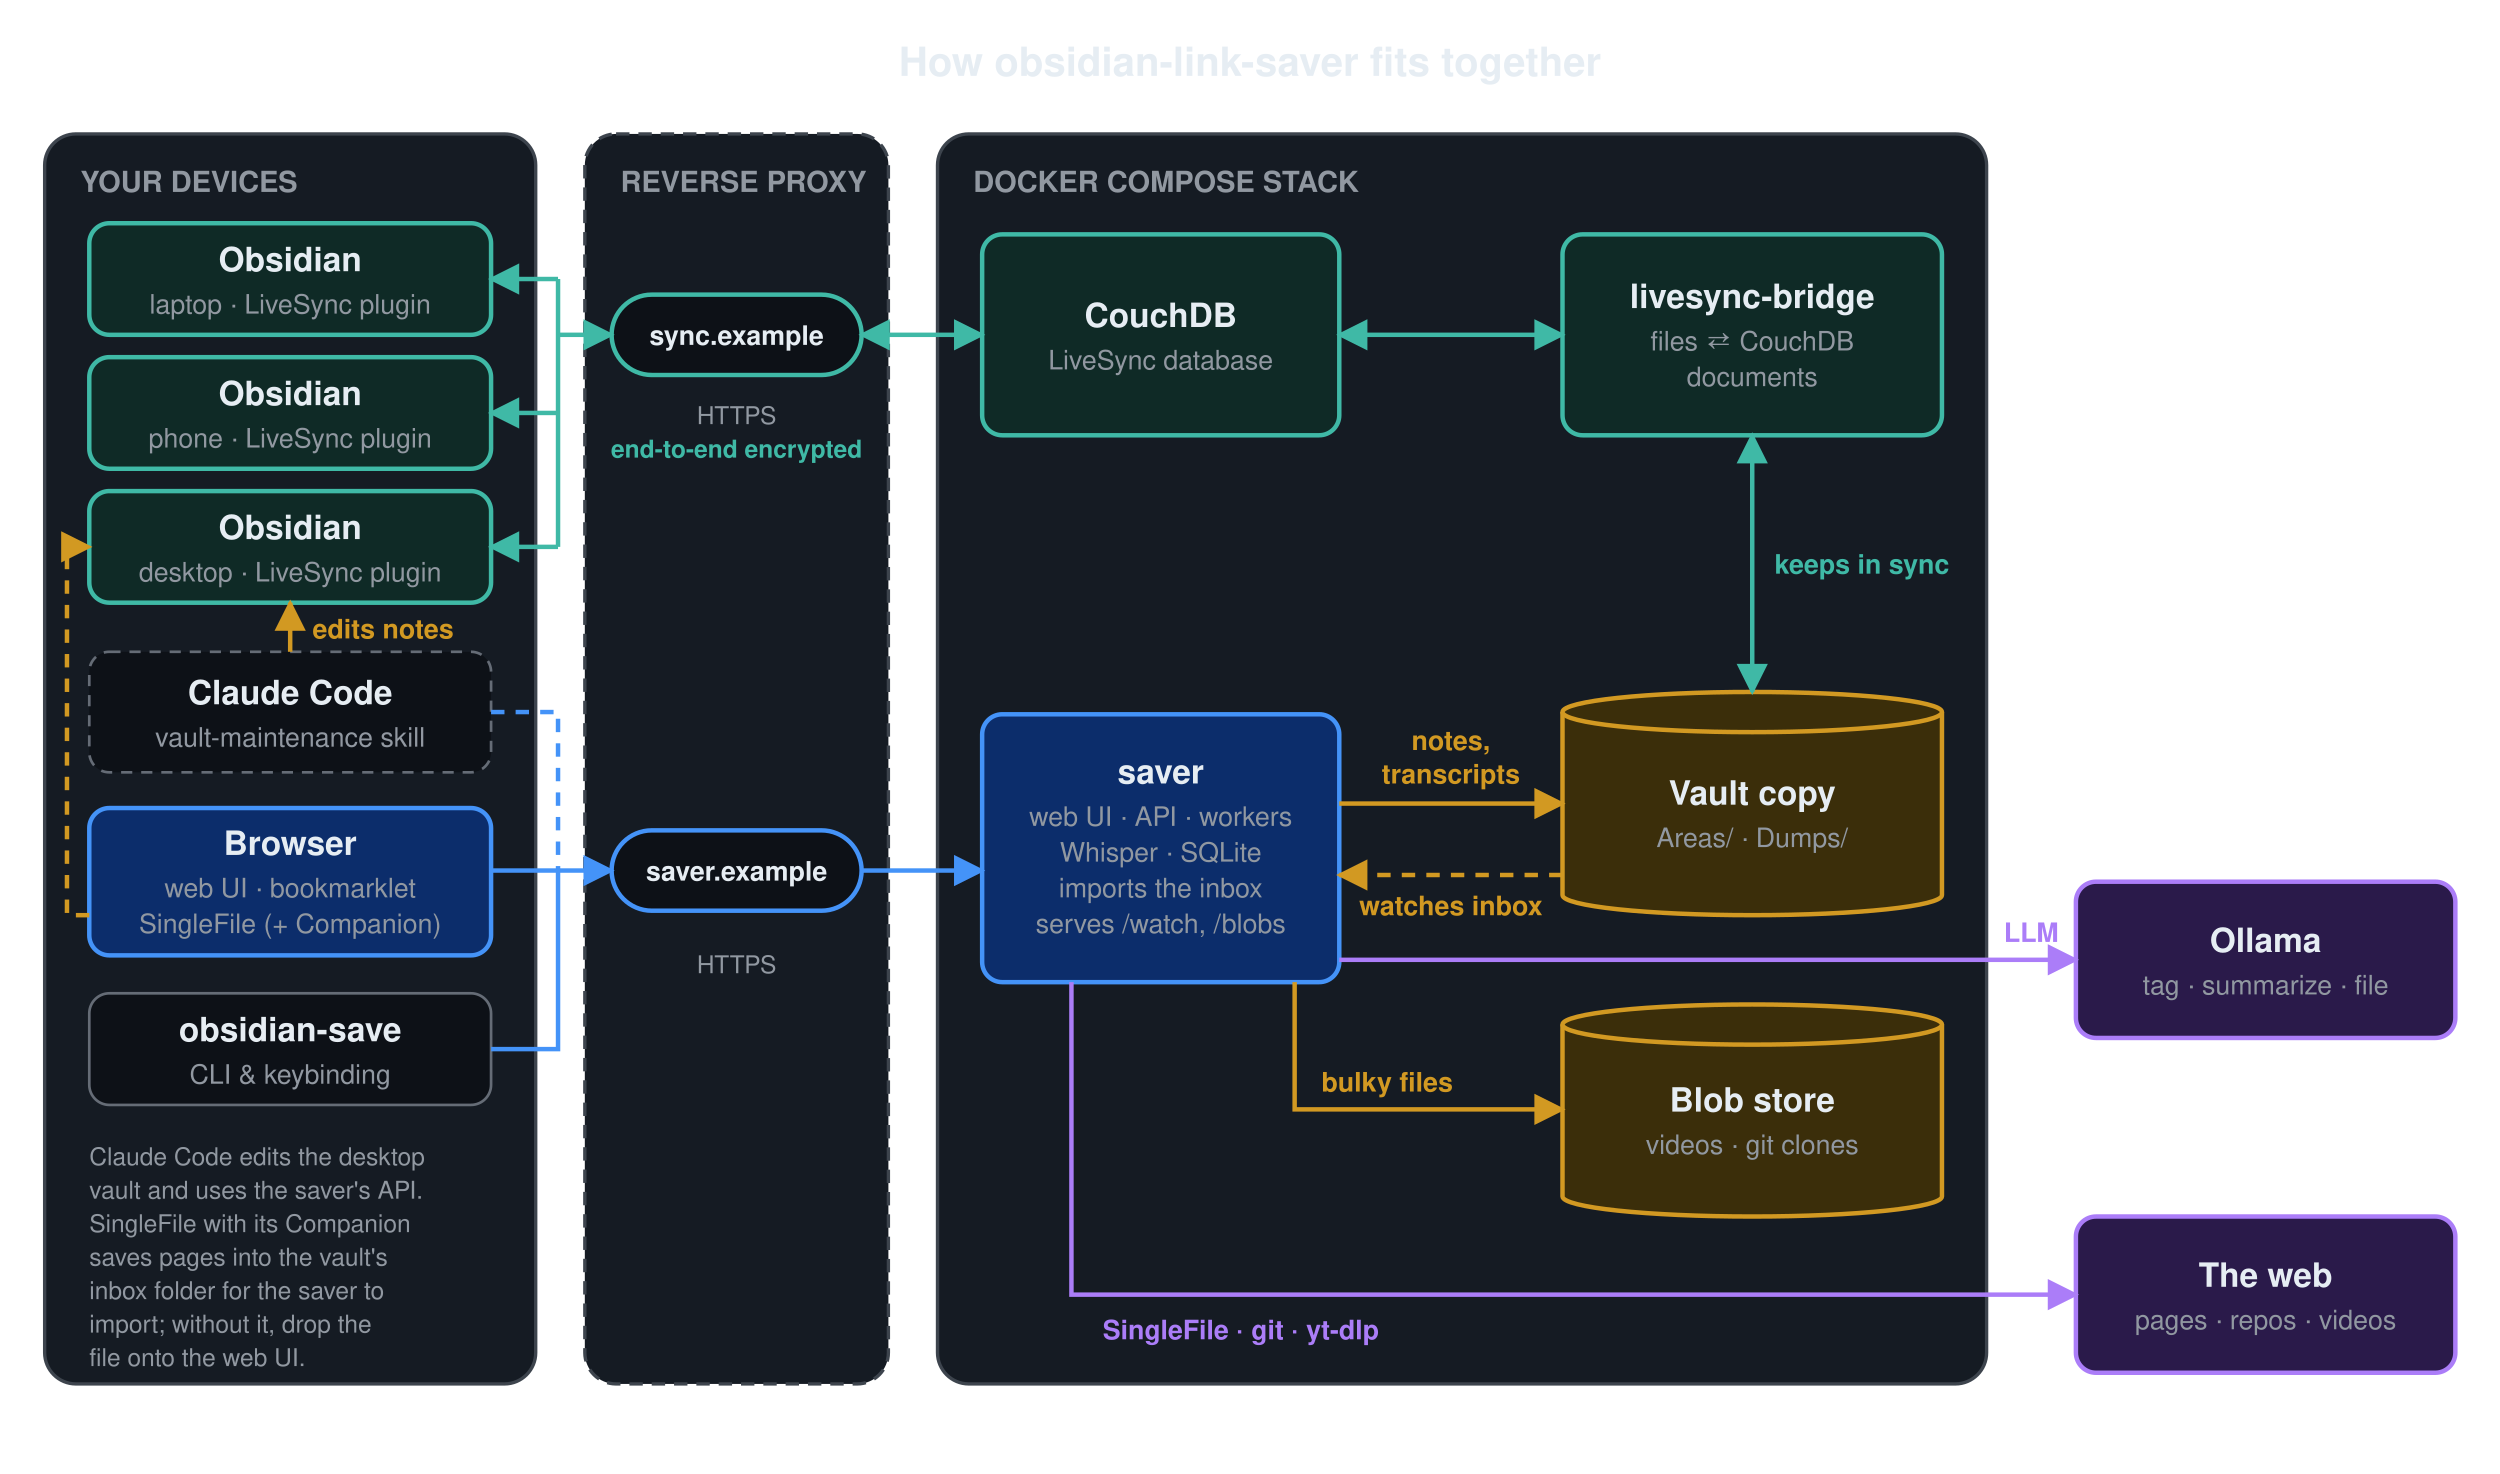
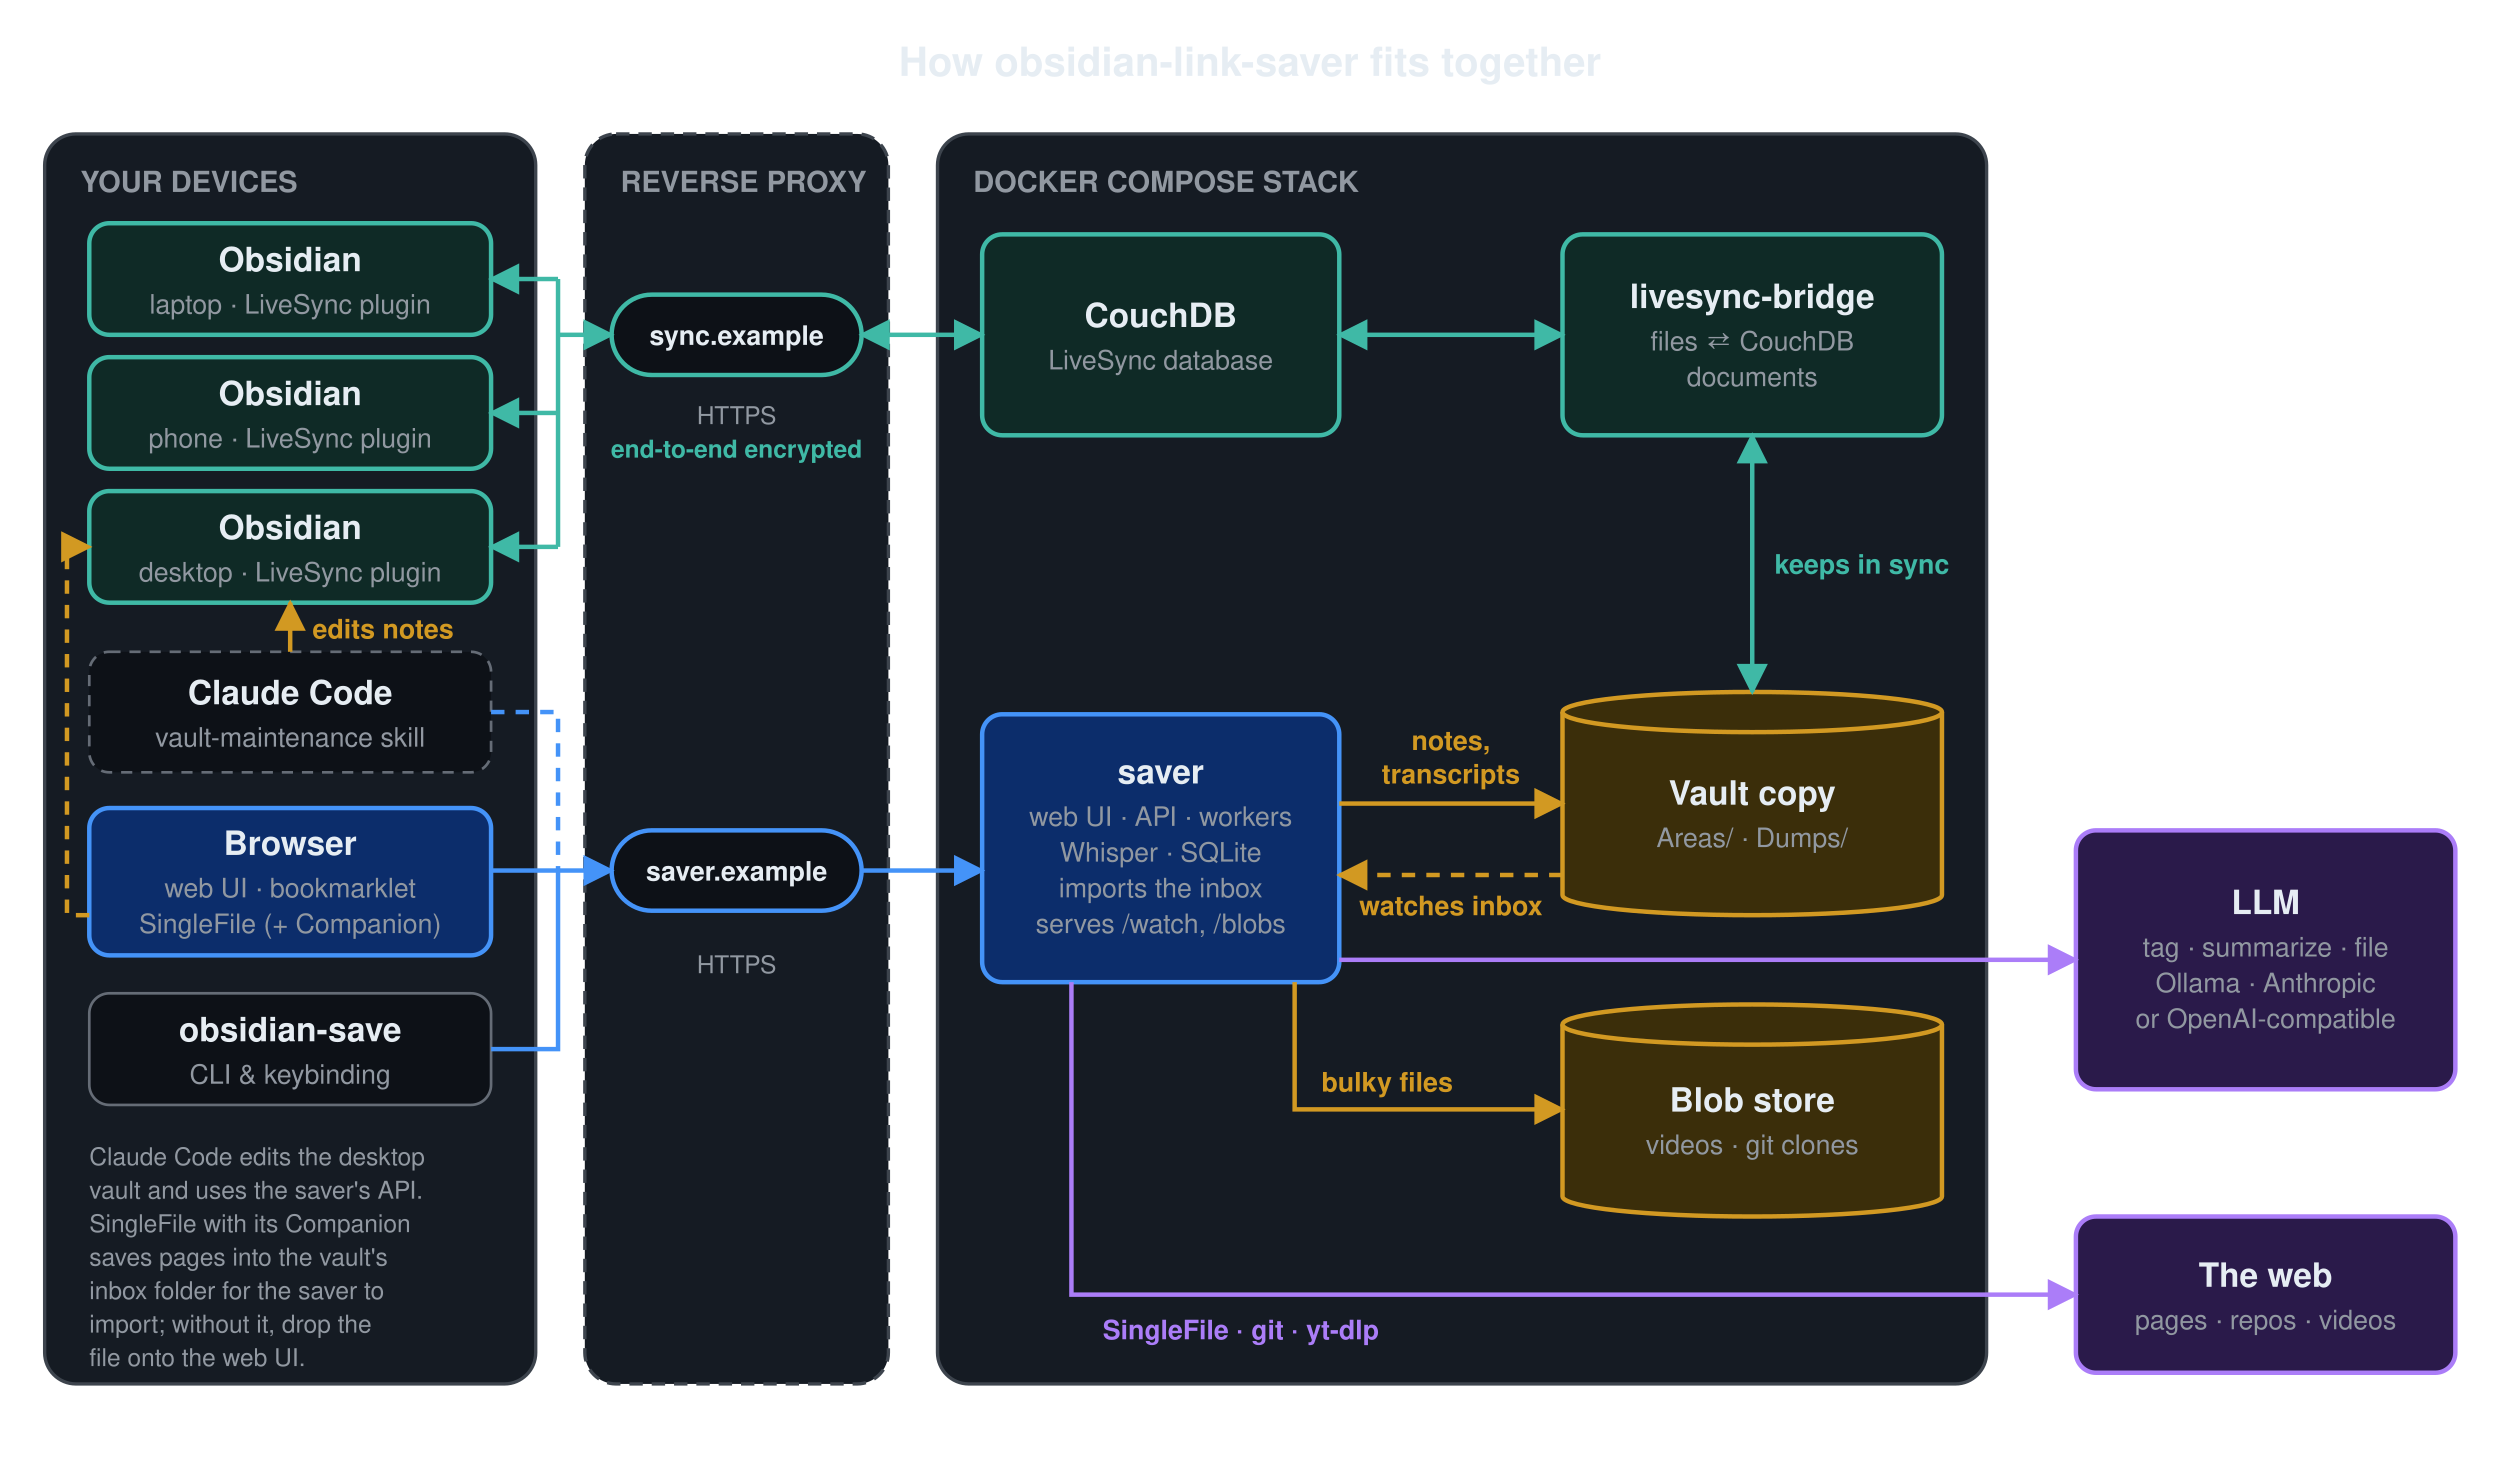
<svg xmlns="http://www.w3.org/2000/svg" width="1120" height="660" viewBox="0 0 1120 660" font-family="-apple-system, BlinkMacSystemFont, 'Segoe UI', Helvetica, Arial, sans-serif" role="img" aria-labelledby="t d">
  <defs>
    <marker id="a-sync" viewBox="0 0 10 10" refX="9" refY="5" markerWidth="7" markerHeight="7" orient="auto-start-reverse">
      <path d="M0,0 L10,5 L0,10 z" fill="#3fb9a6" />
    </marker>
    <marker id="a-save" viewBox="0 0 10 10" refX="9" refY="5" markerWidth="7" markerHeight="7" orient="auto-start-reverse">
      <path d="M0,0 L10,5 L0,10 z" fill="#4493f8" />
    </marker>
    <marker id="a-store" viewBox="0 0 10 10" refX="9" refY="5" markerWidth="7" markerHeight="7" orient="auto-start-reverse">
      <path d="M0,0 L10,5 L0,10 z" fill="#d29922" />
    </marker>
    <marker id="a-ext" viewBox="0 0 10 10" refX="9" refY="5" markerWidth="7" markerHeight="7" orient="auto-start-reverse">
      <path d="M0,0 L10,5 L0,10 z" fill="#ab7df8" />
    </marker>
  </defs>
  <rect x="20" y="60" width="220" height="560" rx="14" fill="#151b23" stroke="#3d444d" stroke-width="1.5" />
  <text x="36" y="86" font-size="13" font-weight="600" fill="#9198a1" text-anchor="start">YOUR DEVICES</text>
  <rect x="262" y="60" width="136" height="560" rx="14" fill="#151b23" stroke="#3d444d" stroke-width="1.5" stroke-dasharray="6 4" />
  <text x="278" y="86" font-size="13" font-weight="600" fill="#9198a1" text-anchor="start">REVERSE PROXY</text>
  <rect x="420" y="60" width="470" height="560" rx="14" fill="#151b23" stroke="#3d444d" stroke-width="1.5" />
  <text x="436" y="86" font-size="13" font-weight="600" fill="#9198a1" text-anchor="start">DOCKER COMPOSE STACK</text>
  <text x="560.0" y="34" font-size="18" font-weight="700" fill="#e6edf3" text-anchor="middle">How obsidian-link-saver fits together</text>
  <rect x="40" y="100" width="180" height="50" rx="9" fill="#0f2a26" stroke="#3fb9a6" stroke-width="2" />
  <text x="130.0" y="121.5" font-size="15" font-weight="600" fill="#e6edf3" text-anchor="middle">Obsidian</text>
  <text x="130.0" y="140.5" font-size="12" font-weight="normal" fill="#9198a1" text-anchor="middle">laptop · LiveSync plugin</text>
  <rect x="40" y="160" width="180" height="50" rx="9" fill="#0f2a26" stroke="#3fb9a6" stroke-width="2" />
  <text x="130.0" y="181.5" font-size="15" font-weight="600" fill="#e6edf3" text-anchor="middle">Obsidian</text>
  <text x="130.0" y="200.5" font-size="12" font-weight="normal" fill="#9198a1" text-anchor="middle">phone · LiveSync plugin</text>
  <rect x="40" y="220" width="180" height="50" rx="9" fill="#0f2a26" stroke="#3fb9a6" stroke-width="2" />
  <text x="130.0" y="241.5" font-size="15" font-weight="600" fill="#e6edf3" text-anchor="middle">Obsidian</text>
  <text x="130.0" y="260.5" font-size="12" font-weight="normal" fill="#9198a1" text-anchor="middle">desktop · LiveSync plugin</text>
  <rect x="40" y="292" width="180" height="54" rx="9" fill="#0d1117" stroke="#656c76" stroke-width="1.2" stroke-dasharray="5 4" />
  <text x="130.0" y="315.5" font-size="15" font-weight="600" fill="#e6edf3" text-anchor="middle">Claude Code</text>
  <text x="130.0" y="334.5" font-size="12" font-weight="normal" fill="#9198a1" text-anchor="middle">vault-maintenance skill</text>
  <rect x="40" y="362" width="180" height="66" rx="9" fill="#0c2d6b" stroke="#4493f8" stroke-width="2" />
  <text x="130.0" y="383.0" font-size="15" font-weight="600" fill="#e6edf3" text-anchor="middle">Browser</text>
  <text x="130.0" y="402.0" font-size="12" font-weight="normal" fill="#9198a1" text-anchor="middle">web UI · bookmarklet</text>
  <text x="130.0" y="418.0" font-size="12" font-weight="normal" fill="#9198a1" text-anchor="middle">SingleFile (+ Companion)</text>
  <rect x="40" y="445" width="180" height="50" rx="9" fill="#0d1117" stroke="#656c76" stroke-width="1.2" />
  <text x="130.0" y="466.5" font-size="15" font-weight="600" fill="#e6edf3" text-anchor="middle">obsidian-save</text>
  <text x="130.0" y="485.5" font-size="12" font-weight="normal" fill="#9198a1" text-anchor="middle">CLI &amp; keybinding</text>
  <text x="40" y="522" font-size="11" font-weight="normal" fill="#9198a1" text-anchor="start">Claude Code edits the desktop</text>
  <text x="40" y="537" font-size="11" font-weight="normal" fill="#9198a1" text-anchor="start">vault and uses the saver's API.</text>
  <text x="40" y="552" font-size="11" font-weight="normal" fill="#9198a1" text-anchor="start">SingleFile with its Companion</text>
  <text x="40" y="567" font-size="11" font-weight="normal" fill="#9198a1" text-anchor="start">saves pages into the vault's</text>
  <text x="40" y="582" font-size="11" font-weight="normal" fill="#9198a1" text-anchor="start">inbox folder for the saver to</text>
  <text x="40" y="597" font-size="11" font-weight="normal" fill="#9198a1" text-anchor="start">import; without it, drop the</text>
  <text x="40" y="612" font-size="11" font-weight="normal" fill="#9198a1" text-anchor="start">file onto the web UI.</text>
  <rect x="274" y="132" width="112" height="36" rx="18.0" fill="#0d1117" stroke="#3fb9a6" stroke-width="2" />
  <text x="330.0" y="154.5" font-size="12" font-weight="600" fill="#e6edf3" text-anchor="middle">sync.example</text>
  <rect x="274" y="372" width="112" height="36" rx="18.0" fill="#0d1117" stroke="#4493f8" stroke-width="2" />
  <text x="330.0" y="394.5" font-size="12" font-weight="600" fill="#e6edf3" text-anchor="middle">saver.example</text>
  <text x="330" y="190" font-size="11" font-weight="normal" fill="#9198a1" text-anchor="middle">HTTPS</text>
  <text x="330" y="205" font-size="11" font-weight="600" fill="#3fb9a6" text-anchor="middle">end-to-end encrypted</text>
  <text x="330" y="436" font-size="11" font-weight="normal" fill="#9198a1" text-anchor="middle">HTTPS</text>
  <rect x="440" y="105" width="160" height="90" rx="9" fill="#0f2a26" stroke="#3fb9a6" stroke-width="2" />
  <text x="520.0" y="146.5" font-size="15" font-weight="600" fill="#e6edf3" text-anchor="middle">CouchDB</text>
  <text x="520.0" y="165.5" font-size="12" font-weight="normal" fill="#9198a1" text-anchor="middle">LiveSync database</text>
  <rect x="700" y="105" width="170" height="90" rx="9" fill="#0f2a26" stroke="#3fb9a6" stroke-width="2" />
  <text x="785.0" y="138.0" font-size="15" font-weight="600" fill="#e6edf3" text-anchor="middle">livesync-bridge</text>
  <text x="785.0" y="157.0" font-size="12" font-weight="normal" fill="#9198a1" text-anchor="middle">files ⇄ CouchDB</text>
  <text x="785.0" y="173.0" font-size="12" font-weight="normal" fill="#9198a1" text-anchor="middle">documents</text>
  <rect x="440" y="320" width="160" height="120" rx="9" fill="#0c2d6b" stroke="#4493f8" stroke-width="2" />
  <text x="520.0" y="351.0" font-size="15" font-weight="600" fill="#e6edf3" text-anchor="middle">saver</text>
  <text x="520.0" y="370.0" font-size="12" font-weight="normal" fill="#9198a1" text-anchor="middle">web UI · API · workers</text>
  <text x="520.0" y="386.0" font-size="12" font-weight="normal" fill="#9198a1" text-anchor="middle">Whisper · SQLite</text>
  <text x="520.0" y="402.0" font-size="12" font-weight="normal" fill="#9198a1" text-anchor="middle">imports the inbox</text>
  <text x="520.0" y="418.0" font-size="12" font-weight="normal" fill="#9198a1" text-anchor="middle">serves /watch, /blobs</text>
  <path d="M700,319 v82 a85.0,9 0 0 0 170,0 v-82" fill="#3b2e0a" stroke="#d29922" stroke-width="2" />
  <ellipse cx="785.0" cy="319" rx="85.0" ry="9" fill="#3b2e0a" stroke="#d29922" stroke-width="2" />
  <text x="785.0" y="360.5" font-size="15" font-weight="600" fill="#e6edf3" text-anchor="middle">Vault copy</text>
  <text x="785.0" y="379.5" font-size="12" font-weight="normal" fill="#9198a1" text-anchor="middle">Areas/ · Dumps/</text>
  <path d="M700,459 v77 a85.0,9 0 0 0 170,0 v-77" fill="#3b2e0a" stroke="#d29922" stroke-width="2" />
  <ellipse cx="785.0" cy="459" rx="85.0" ry="9" fill="#3b2e0a" stroke="#d29922" stroke-width="2" />
  <text x="785.0" y="498.0" font-size="15" font-weight="600" fill="#e6edf3" text-anchor="middle">Blob store</text>
  <text x="785.0" y="517.0" font-size="12" font-weight="normal" fill="#9198a1" text-anchor="middle">videos · git clones</text>
-   <rect x="930" y="395" width="170" height="70" rx="9" fill="#2a1a4a" stroke="#ab7df8" stroke-width="2" />
-   <text x="1015.0" y="426.5" font-size="15" font-weight="600" fill="#e6edf3" text-anchor="middle">Ollama</text>
-   <text x="1015.0" y="445.5" font-size="12" font-weight="normal" fill="#9198a1" text-anchor="middle">tag · summarize · file</text>
+   <rect x="930" y="372" width="170" height="116" rx="9" fill="#2a1a4a" stroke="#ab7df8" stroke-width="2" />
+   <text x="1015.0" y="409.5" font-size="15" font-weight="600" fill="#e6edf3" text-anchor="middle">LLM</text>
+   <text x="1015.0" y="428.5" font-size="12" font-weight="normal" fill="#9198a1" text-anchor="middle">tag · summarize · file</text>
+   <text x="1015.0" y="444.5" font-size="12" font-weight="normal" fill="#9198a1" text-anchor="middle">Ollama · Anthropic</text>
+   <text x="1015.0" y="460.5" font-size="12" font-weight="normal" fill="#9198a1" text-anchor="middle">or OpenAI-compatible</text>
  <rect x="930" y="545" width="170" height="70" rx="9" fill="#2a1a4a" stroke="#ab7df8" stroke-width="2" />
  <text x="1015.0" y="576.5" font-size="15" font-weight="600" fill="#e6edf3" text-anchor="middle">The web</text>
  <text x="1015.0" y="595.5" font-size="12" font-weight="normal" fill="#9198a1" text-anchor="middle">pages · repos · videos</text>
  <path d="M250,125 L220,125" fill="none" stroke="#3fb9a6" stroke-width="2" marker-end="url(#a-sync)" />
  <path d="M250,185 L220,185" fill="none" stroke="#3fb9a6" stroke-width="2" marker-end="url(#a-sync)" />
  <path d="M250,245 L220,245" fill="none" stroke="#3fb9a6" stroke-width="2" marker-end="url(#a-sync)" />
  <path d="M250,125 L250,245" stroke="#3fb9a6" stroke-width="2" fill="none" />
  <path d="M250,150 L274,150" fill="none" stroke="#3fb9a6" stroke-width="2" marker-end="url(#a-sync)" />
  <path d="M386,150 L440,150" fill="none" stroke="#3fb9a6" stroke-width="2" marker-start="url(#a-sync)" marker-end="url(#a-sync)" />
  <path d="M600,150 L700,150" fill="none" stroke="#3fb9a6" stroke-width="2" marker-start="url(#a-sync)" marker-end="url(#a-sync)" />
  <path d="M785,195 L785,310" fill="none" stroke="#3fb9a6" stroke-width="2" marker-start="url(#a-sync)" marker-end="url(#a-sync)" />
  <text x="795" y="257" font-size="12" font-weight="600" fill="#3fb9a6" text-anchor="start">keeps in sync</text>
  <path d="M220,390 L274,390" fill="none" stroke="#4493f8" stroke-width="2" marker-end="url(#a-save)" />
  <path d="M220,470 L250,470 L250,390" fill="none" stroke="#4493f8" stroke-width="2" />
  <path d="M40,410 L30,410 L30,245 L40,245" fill="none" stroke="#d29922" stroke-width="2" stroke-dasharray="6 5" marker-end="url(#a-store)" />
  <path d="M220,319 L250,319 L250,390" fill="none" stroke="#4493f8" stroke-width="2" stroke-dasharray="6 5" />
  <path d="M386,390 L440,390" fill="none" stroke="#4493f8" stroke-width="2" marker-end="url(#a-save)" />
  <path d="M130,292 L130,270" fill="none" stroke="#d29922" stroke-width="2" marker-end="url(#a-store)" />
  <text x="140" y="286" font-size="12" font-weight="600" fill="#d29922" text-anchor="start">edits notes</text>
  <path d="M600,360 L700,360" fill="none" stroke="#d29922" stroke-width="2" marker-end="url(#a-store)" />
  <text x="650" y="336" font-size="12" font-weight="600" fill="#d29922" text-anchor="middle">notes,</text>
  <text x="650" y="351" font-size="12" font-weight="600" fill="#d29922" text-anchor="middle">transcripts</text>
  <path d="M700,392 L600,392" fill="none" stroke="#d29922" stroke-width="2" stroke-dasharray="6 5" marker-end="url(#a-store)" />
  <text x="650" y="410" font-size="12" font-weight="600" fill="#d29922" text-anchor="middle">watches inbox</text>
  <path d="M580,440 L580,497 L700,497" fill="none" stroke="#d29922" stroke-width="2" marker-end="url(#a-store)" />
  <text x="592" y="489" font-size="12" font-weight="600" fill="#d29922" text-anchor="start">bulky files</text>
  <path d="M600,430 L930,430" fill="none" stroke="#ab7df8" stroke-width="2" marker-end="url(#a-ext)" />
-   <text x="910" y="422" font-size="12" font-weight="600" fill="#ab7df8" text-anchor="middle">LLM</text>
  <path d="M480,440 L480,580 L930,580" fill="none" stroke="#ab7df8" stroke-width="2" marker-end="url(#a-ext)" />
  <text x="494" y="600" font-size="12" font-weight="600" fill="#ab7df8" text-anchor="start">SingleFile · git · yt-dlp</text>
</svg>
